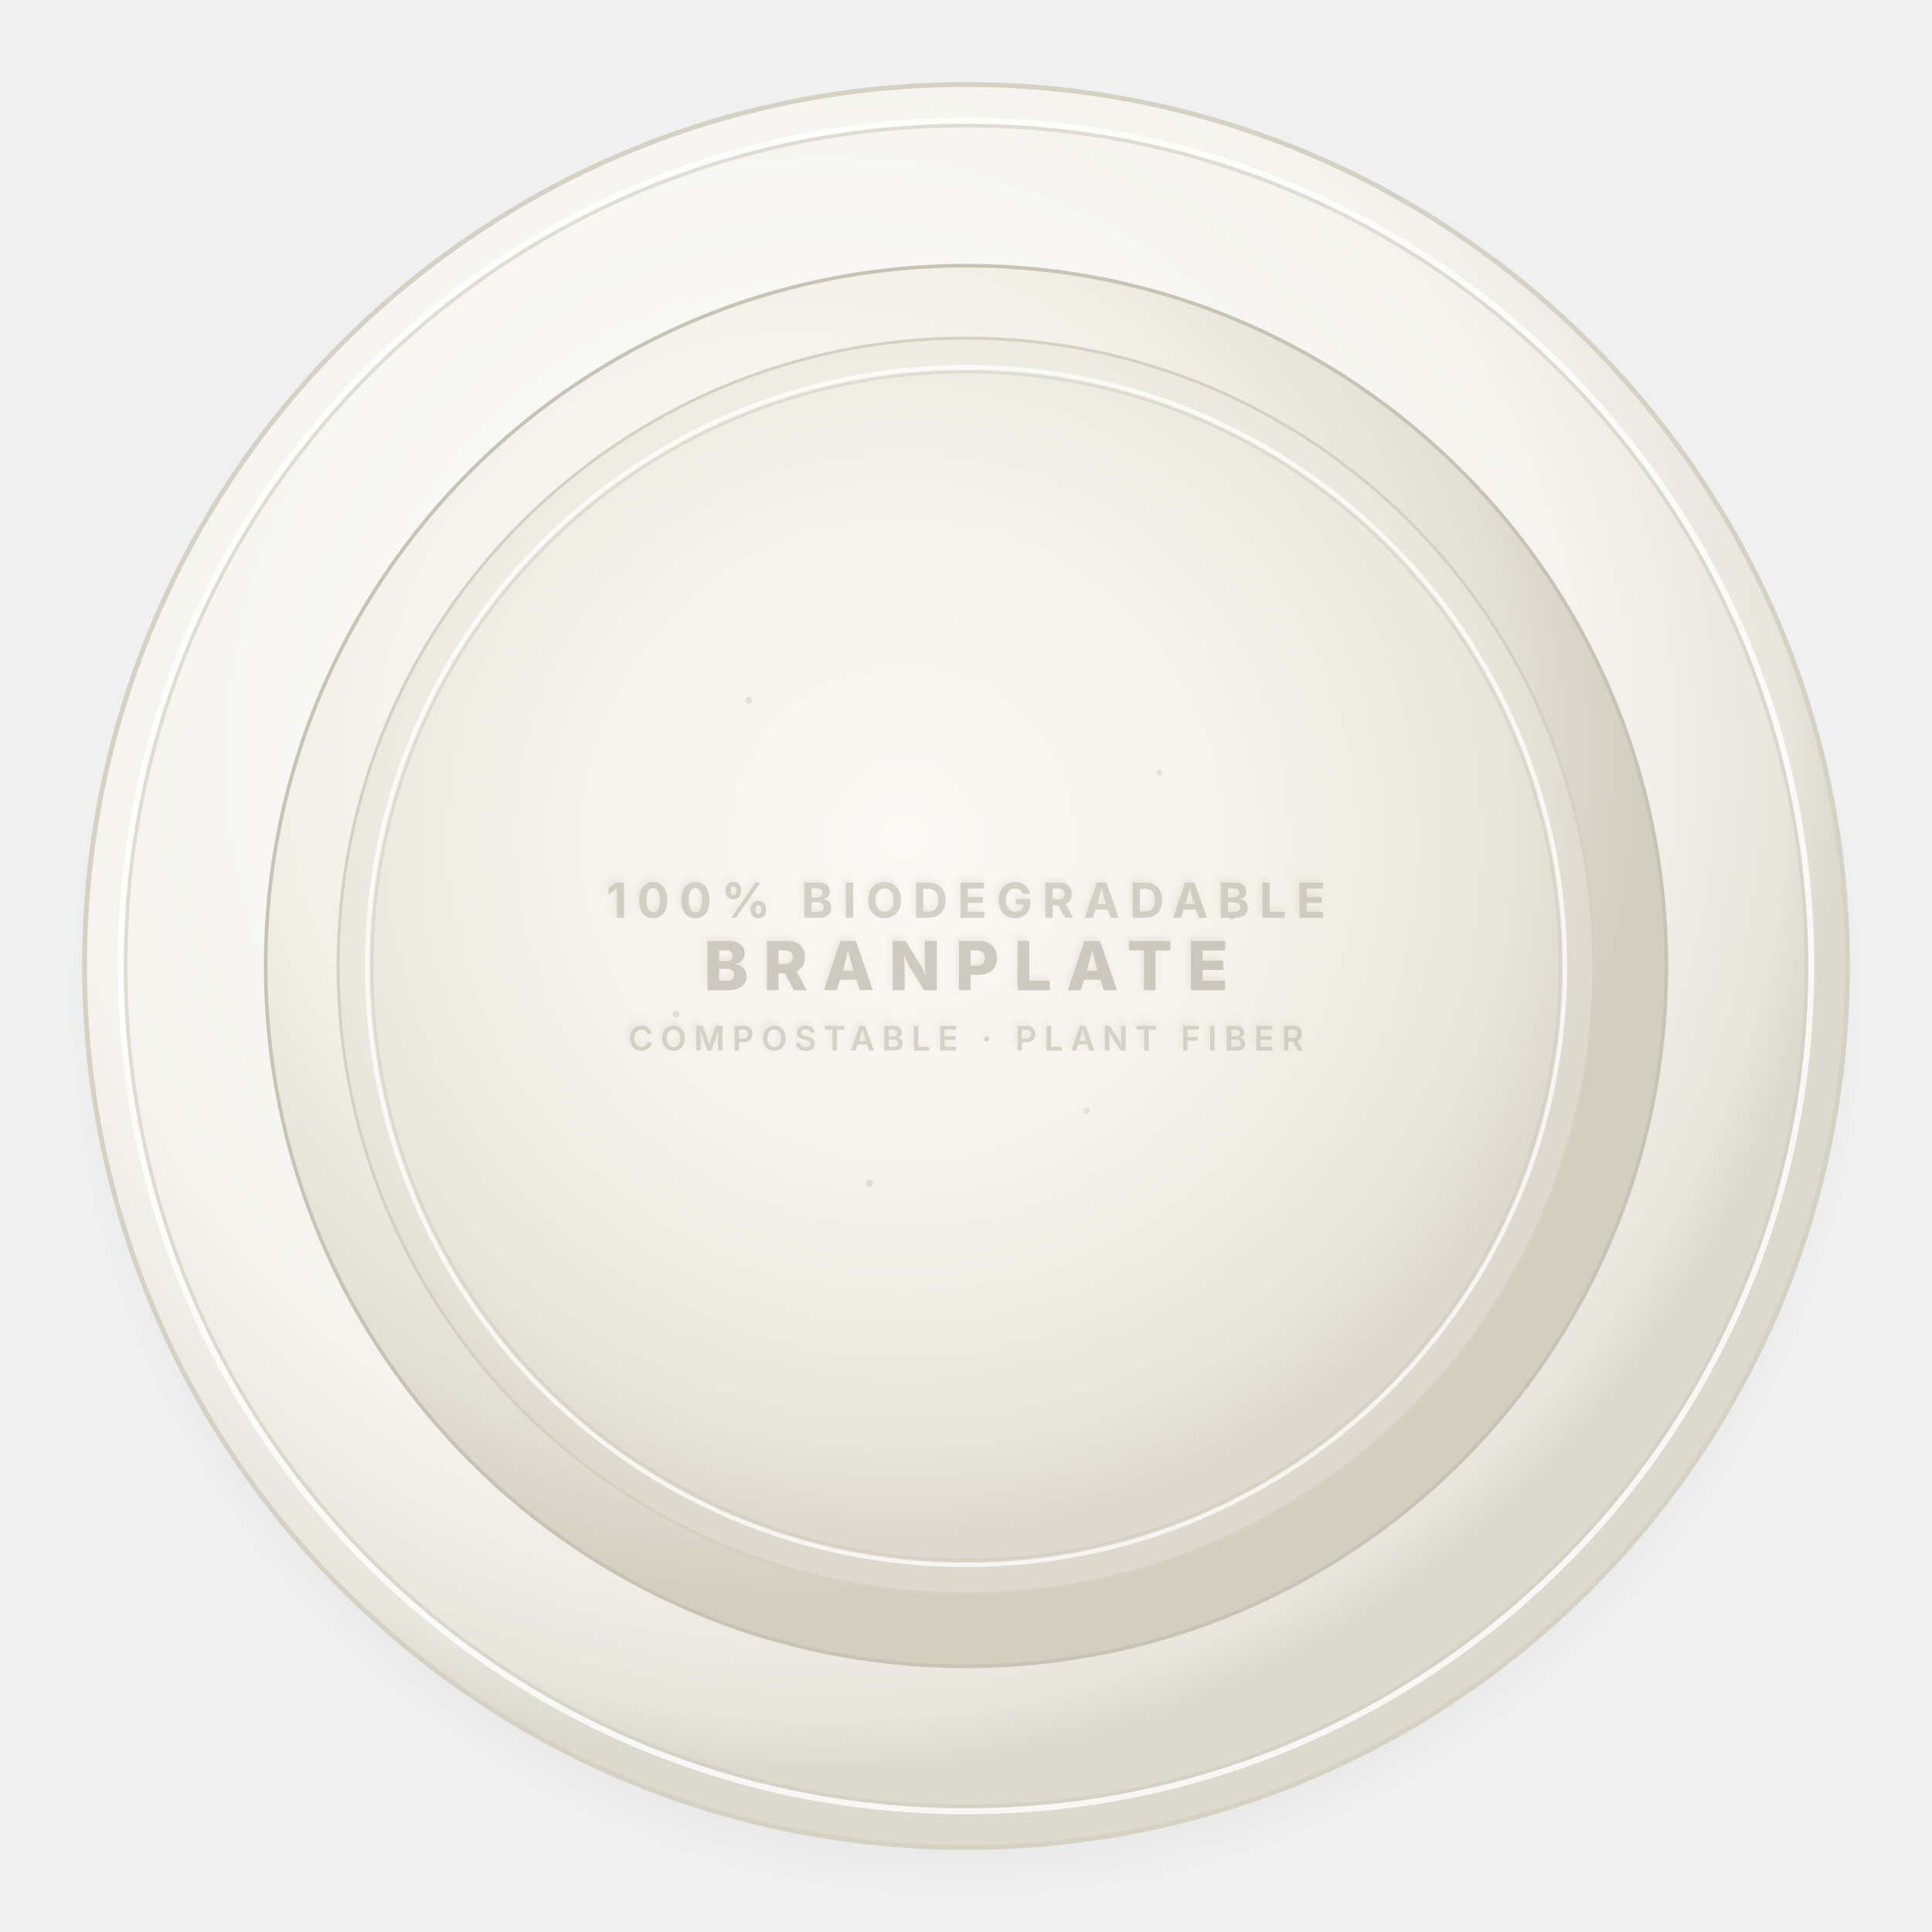
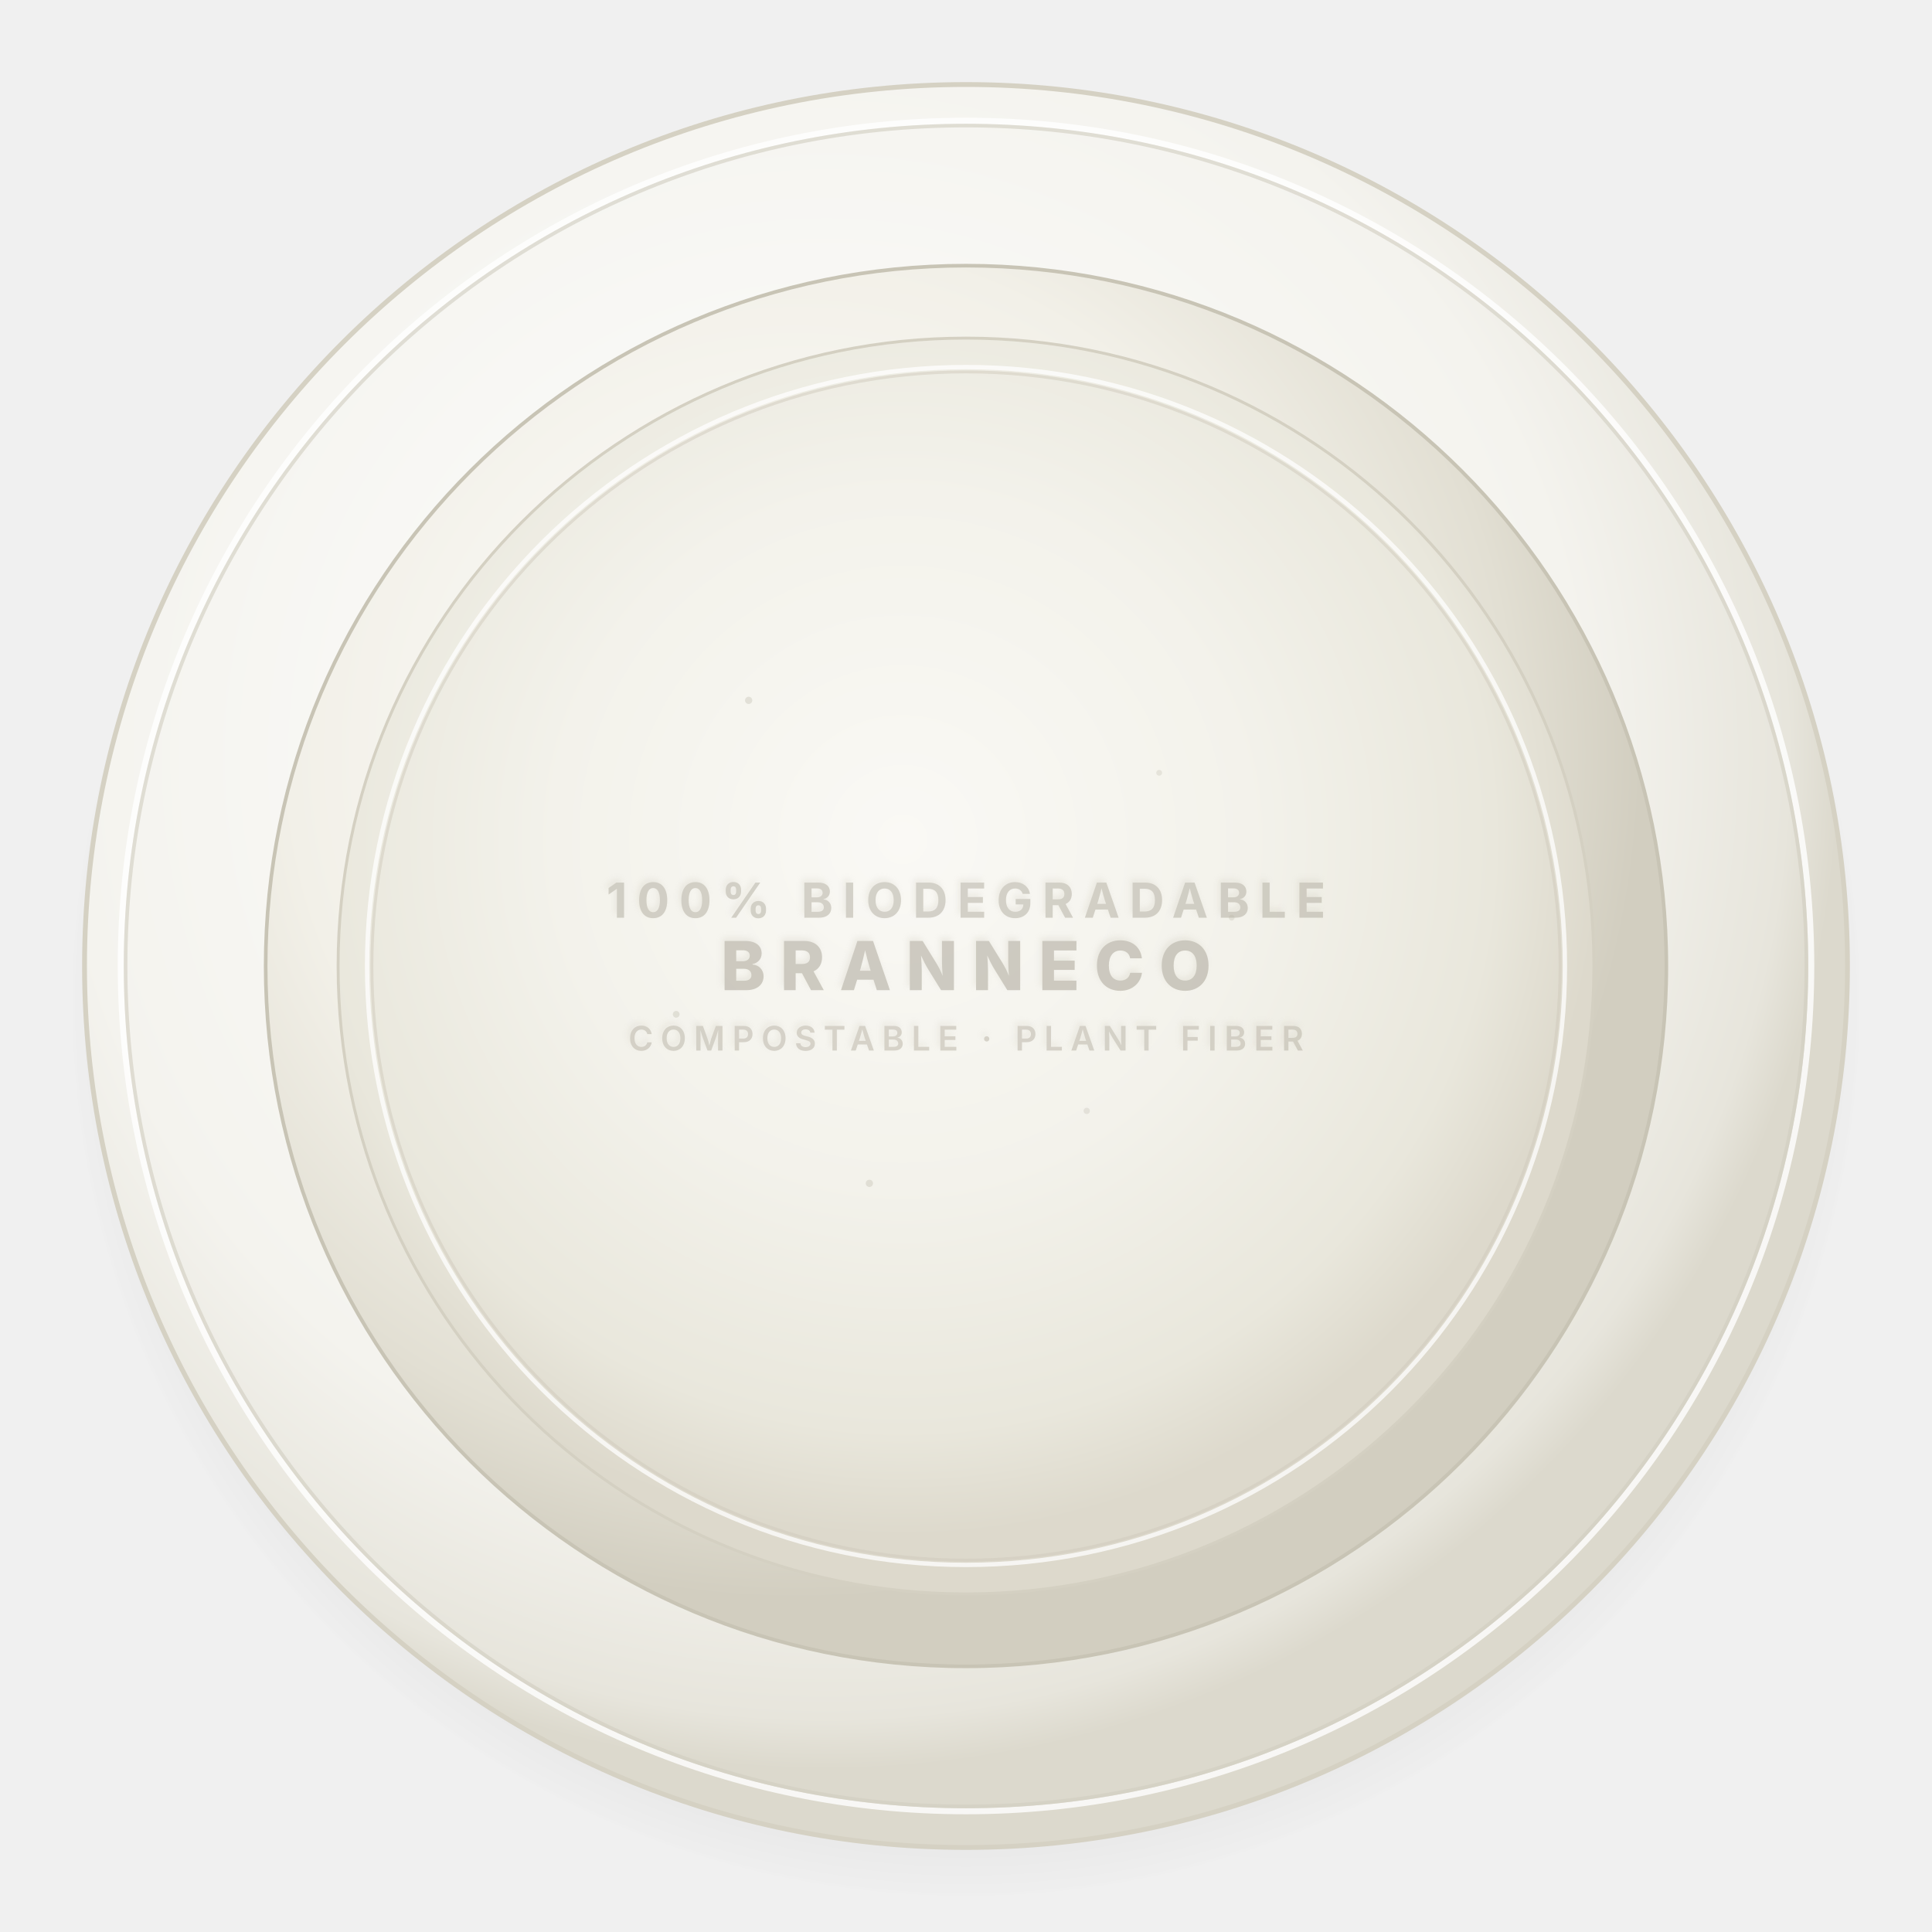
<svg xmlns="http://www.w3.org/2000/svg" viewBox="0 0 800 800" width="100%" height="100%">
  <defs>
    <radialGradient id="plateShadow" cx="50%" cy="50%" r="50%">
      <stop offset="70%" stop-color="#000000" stop-opacity="0.12" />
      <stop offset="90%" stop-color="#000000" stop-opacity="0.04" />
      <stop offset="100%" stop-color="#000000" stop-opacity="0" />
    </radialGradient>
    <radialGradient id="outerRimGrad" cx="42%" cy="38%" r="58%">
      <stop offset="0%" stop-color="#FFFFFF" />
      <stop offset="75%" stop-color="#F4F3EE" />
      <stop offset="95%" stop-color="#E7E5DC" />
      <stop offset="100%" stop-color="#DCD9CD" />
    </radialGradient>
    <radialGradient id="rimSlopeGrad" cx="38%" cy="35%" r="60%">
      <stop offset="0%" stop-color="#FFFFFF" />
      <stop offset="60%" stop-color="#F2F0E8" />
      <stop offset="85%" stop-color="#E2DFD3" />
      <stop offset="100%" stop-color="#D2CEC0" />
    </radialGradient>
    <radialGradient id="baseGrad" cx="45%" cy="40%" r="55%">
      <stop offset="0%" stop-color="#FAF9F5" />
      <stop offset="50%" stop-color="#F3F2EB" />
      <stop offset="85%" stop-color="#E9E7DC" />
      <stop offset="100%" stop-color="#DDD9CC" />
    </radialGradient>
    <filter id="emboss" x="-10%" y="-10%" width="120%" height="120%">
      <feDropShadow dx="1" dy="1.5" stdDeviation="1" flood-color="#FFFFFF" flood-opacity="0.9" />
      <feDropShadow dx="-1" dy="-1.5" stdDeviation="1.2" flood-color="#B8B3A2" flood-opacity="0.45" />
    </filter>
  </defs>
  <circle cx="400" cy="415" r="370" fill="url(#plateShadow)" />
  <circle cx="400" cy="400" r="365" fill="url(#outerRimGrad)" stroke="#D5D1C3" stroke-width="2" />
  <circle cx="400" cy="400" r="350" fill="none" stroke="#FFFFFF" stroke-width="2.5" opacity="0.8" />
  <circle cx="400" cy="400" r="348" fill="none" stroke="#D1CDC0" stroke-width="1.5" opacity="0.6" />
  <circle cx="400" cy="400" r="290" fill="url(#rimSlopeGrad)" stroke="#C8C4B5" stroke-width="1.5" />
  <circle cx="400" cy="400" r="260" fill="url(#baseGrad)" stroke="#D4D0C2" stroke-width="1.2" />
  <circle cx="400" cy="400" r="248" fill="none" stroke="#FFFFFF" stroke-width="1.8" opacity="0.75" />
  <circle cx="400" cy="400" r="246" fill="none" stroke="#CFCABc" stroke-width="1.2" opacity="0.5" />
  <g filter="url(#emboss)" opacity="0.4">
    <text x="400" y="380" font-family="system-ui, -apple-system, sans-serif" font-size="20" font-weight="700" text-anchor="middle" fill="#9C9686" letter-spacing="4">
      100% BIODEGRADABLE
    </text>
    <text x="400" y="410" font-family="system-ui, -apple-system, sans-serif" font-size="28" font-weight="800" text-anchor="middle" fill="#8E8877" letter-spacing="6">
-       BRANPLATE
+       BRANNECO
    </text>
    <text x="400" y="435" font-family="system-ui, -apple-system, sans-serif" font-size="14" font-weight="600" text-anchor="middle" fill="#A49E8E" letter-spacing="3">
      COMPOSTABLE · PLANT FIBER
    </text>
  </g>
  <circle cx="310" cy="290" r="1.5" fill="#B3AE9E" opacity="0.3" />
  <circle cx="480" cy="320" r="1.2" fill="#B3AE9E" opacity="0.25" />
  <circle cx="360" cy="490" r="1.5" fill="#B3AE9E" opacity="0.3" />
  <circle cx="450" cy="460" r="1.3" fill="#B3AE9E" opacity="0.25" />
  <circle cx="280" cy="420" r="1.4" fill="#B3AE9E" opacity="0.3" />
  <circle cx="510" cy="380" r="1.2" fill="#B3AE9E" opacity="0.25" />
</svg>
